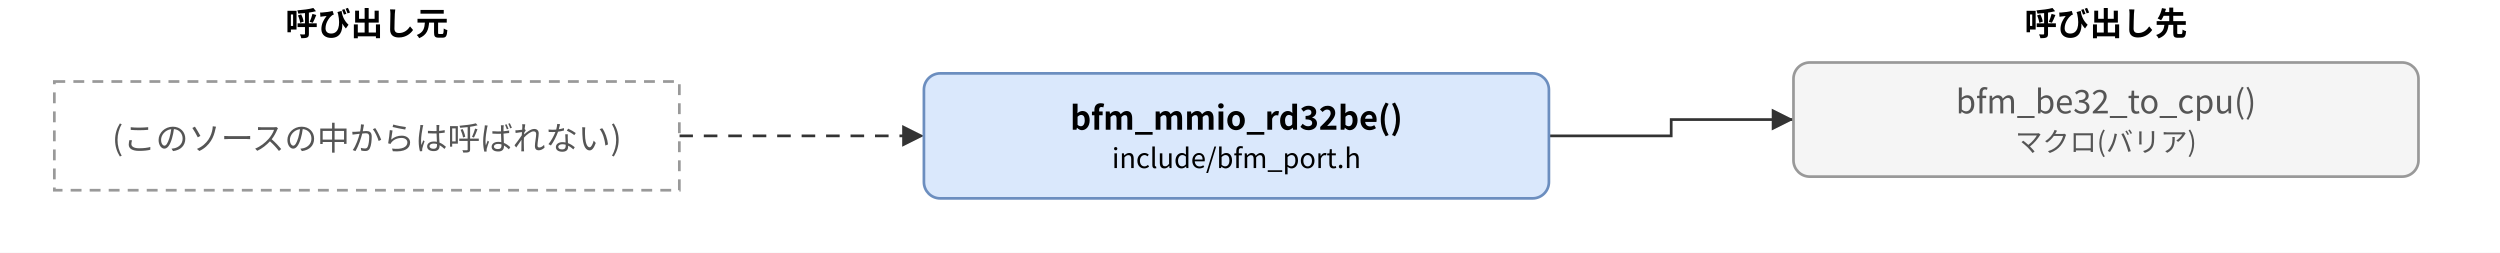
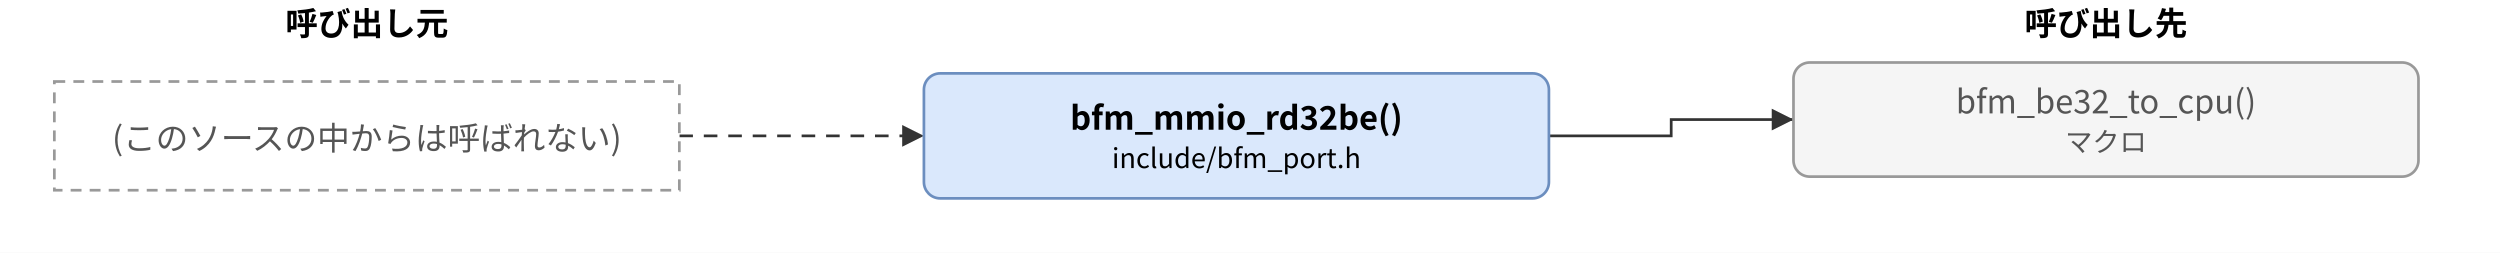
- <svg xmlns="http://www.w3.org/2000/svg" version="1.1" width="920" height="93" viewBox="0 0 920 93" font-family="Noto Sans CJK JP, Meiryo, sans-serif" content="&lt;mxfile host=&quot;bfmem-gen&quot; type=&quot;device&quot;&gt;&lt;diagram id=&quot;f856594f97015649a776&quot; name=&quot;bfm_mmio_rd32be 関係&quot;&gt;&lt;mxGraphModel dx=&quot;800&quot; dy=&quot;600&quot; grid=&quot;0&quot; gridSize=&quot;10&quot; guides=&quot;1&quot; tooltips=&quot;1&quot; connect=&quot;1&quot; arrows=&quot;1&quot; fold=&quot;1&quot; page=&quot;0&quot; pageScale=&quot;1&quot; math=&quot;0&quot; shadow=&quot;0&quot;&gt;&lt;root&gt;&lt;mxCell id=&quot;0&quot;/&gt;&lt;mxCell id=&quot;1&quot; parent=&quot;0&quot;/&gt;&lt;mxCell id=&quot;c&quot; value=&quot;bfm_mmio_rd32be()&amp;lt;br&amp;gt;&amp;lt;font style=&amp;quot;font-size:10px&amp;quot;&amp;gt;include/bfm_port.h&amp;lt;/font&amp;gt;&quot; style=&quot;rounded=1;whiteSpace=wrap;html=1;fillColor=#dae8fc;strokeColor=#6c8ebf;fontStyle=1;&quot; vertex=&quot;1&quot; parent=&quot;1&quot;&gt;&lt;mxGeometry x=&quot;340.0&quot; y=&quot;27.0&quot; width=&quot;230.0&quot; height=&quot;46.0&quot; as=&quot;geometry&quot;/&gt;&lt;/mxCell&gt;&lt;mxCell id=&quot;r0&quot; value=&quot;bfm_be32_to_cpu()&amp;lt;br&amp;gt;&amp;lt;font style=&amp;quot;font-size:10px&amp;quot;&amp;gt;マクロ(バリア)&amp;lt;/font&amp;gt;&quot; style=&quot;rounded=1;whiteSpace=wrap;html=1;fillColor=#f5f5f5;strokeColor=#999999;fontColor=#555555;&quot; vertex=&quot;1&quot; parent=&quot;1&quot;&gt;&lt;mxGeometry x=&quot;660.0&quot; y=&quot;23.0&quot; width=&quot;230.0&quot; height=&quot;42.0&quot; as=&quot;geometry&quot;/&gt;&lt;/mxCell&gt;&lt;mxCell id=&quot;l0&quot; value=&quot;(このソースの中からは呼ばれない)&quot; style=&quot;rounded=0;whiteSpace=wrap;html=1;dashed=1;strokeColor=#999999;fontColor=#555555;dashed=1;&quot; vertex=&quot;1&quot; parent=&quot;1&quot;&gt;&lt;mxGeometry x=&quot;20.0&quot; y=&quot;30.0&quot; width=&quot;230.0&quot; height=&quot;40.0&quot; as=&quot;geometry&quot;/&gt;&lt;/mxCell&gt;&lt;mxCell id=&quot;e0&quot; value=&quot;&quot; style=&quot;edgeStyle=none;html=1;rounded=0;endArrow=block;endFill=1;exitX=1;exitY=0.5;exitDx=0;exitDy=0;exitPerimeter=0;entryX=0;entryY=0.5;entryDx=0;entryDy=0;entryPerimeter=0;&quot; edge=&quot;1&quot; parent=&quot;1&quot; source=&quot;c&quot; target=&quot;r0&quot;&gt;&lt;mxGeometry relative=&quot;1&quot; as=&quot;geometry&quot;&gt;&lt;Array as=&quot;points&quot;&gt;&lt;mxPoint x=&quot;615.0&quot; y=&quot;50.0&quot;/&gt;&lt;mxPoint x=&quot;615.0&quot; y=&quot;44.0&quot;/&gt;&lt;/Array&gt;&lt;/mxGeometry&gt;&lt;/mxCell&gt;&lt;mxCell id=&quot;e1&quot; value=&quot;&quot; style=&quot;edgeStyle=none;html=1;rounded=0;endArrow=block;endFill=1;exitX=1;exitY=0.5;exitDx=0;exitDy=0;exitPerimeter=0;entryX=0;entryY=0.5;entryDx=0;entryDy=0;entryPerimeter=0;dashed=1;&quot; edge=&quot;1&quot; parent=&quot;1&quot; source=&quot;l0&quot; target=&quot;c&quot;&gt;&lt;mxGeometry relative=&quot;1&quot; as=&quot;geometry&quot;&gt;&lt;Array as=&quot;points&quot;&gt;&lt;/Array&gt;&lt;/mxGeometry&gt;&lt;/mxCell&gt;&lt;mxCell id=&quot;h0&quot; value=&quot;呼び出し元&quot; style=&quot;text;html=1;align=center;fontStyle=1;&quot; vertex=&quot;1&quot; parent=&quot;1&quot;&gt;&lt;mxGeometry x=&quot;55.0&quot; y=&quot;0&quot; width=&quot;160&quot; height=&quot;18&quot; as=&quot;geometry&quot;/&gt;&lt;/mxCell&gt;&lt;mxCell id=&quot;h1&quot; value=&quot;呼び出し先&quot; style=&quot;text;html=1;align=center;fontStyle=1;&quot; vertex=&quot;1&quot; parent=&quot;1&quot;&gt;&lt;mxGeometry x=&quot;695.0&quot; y=&quot;0&quot; width=&quot;160&quot; height=&quot;18&quot; as=&quot;geometry&quot;/&gt;&lt;/mxCell&gt;&lt;/root&gt;&lt;/mxGraphModel&gt;&lt;/diagram&gt;&lt;/mxfile&gt;">
+ <svg xmlns="http://www.w3.org/2000/svg" version="1.1" width="920" height="93" viewBox="0 0 920 93" font-family="Noto Sans CJK JP, Meiryo, sans-serif" content="&lt;mxfile host=&quot;bfmem-gen&quot; type=&quot;device&quot;&gt;&lt;diagram id=&quot;f856594f97015649a776&quot; name=&quot;bfm_mmio_rd32be 関係&quot;&gt;&lt;mxGraphModel dx=&quot;800&quot; dy=&quot;600&quot; grid=&quot;0&quot; gridSize=&quot;10&quot; guides=&quot;1&quot; tooltips=&quot;1&quot; connect=&quot;1&quot; arrows=&quot;1&quot; fold=&quot;1&quot; page=&quot;0&quot; pageScale=&quot;1&quot; math=&quot;0&quot; shadow=&quot;0&quot;&gt;&lt;root&gt;&lt;mxCell id=&quot;0&quot;/&gt;&lt;mxCell id=&quot;1&quot; parent=&quot;0&quot;/&gt;&lt;mxCell id=&quot;c&quot; value=&quot;bfm_mmio_rd32be()&amp;lt;br&amp;gt;&amp;lt;font style=&amp;quot;font-size:10px&amp;quot;&amp;gt;include/bfm_port.h&amp;lt;/font&amp;gt;&quot; style=&quot;rounded=1;whiteSpace=wrap;html=1;fillColor=#dae8fc;strokeColor=#6c8ebf;fontStyle=1;&quot; vertex=&quot;1&quot; parent=&quot;1&quot;&gt;&lt;mxGeometry x=&quot;340.0&quot; y=&quot;27.0&quot; width=&quot;230.0&quot; height=&quot;46.0&quot; as=&quot;geometry&quot;/&gt;&lt;/mxCell&gt;&lt;mxCell id=&quot;r0&quot; value=&quot;bfm_be32_to_cpu()&amp;lt;br&amp;gt;&amp;lt;font style=&amp;quot;font-size:10px&amp;quot;&amp;gt;マクロ&amp;lt;/font&amp;gt;&quot; style=&quot;rounded=1;whiteSpace=wrap;html=1;fillColor=#f5f5f5;strokeColor=#999999;fontColor=#555555;&quot; vertex=&quot;1&quot; parent=&quot;1&quot;&gt;&lt;mxGeometry x=&quot;660.0&quot; y=&quot;23.0&quot; width=&quot;230.0&quot; height=&quot;42.0&quot; as=&quot;geometry&quot;/&gt;&lt;/mxCell&gt;&lt;mxCell id=&quot;l0&quot; value=&quot;(このソースの中からは呼ばれない)&quot; style=&quot;rounded=0;whiteSpace=wrap;html=1;dashed=1;strokeColor=#999999;fontColor=#555555;dashed=1;&quot; vertex=&quot;1&quot; parent=&quot;1&quot;&gt;&lt;mxGeometry x=&quot;20.0&quot; y=&quot;30.0&quot; width=&quot;230.0&quot; height=&quot;40.0&quot; as=&quot;geometry&quot;/&gt;&lt;/mxCell&gt;&lt;mxCell id=&quot;e0&quot; value=&quot;&quot; style=&quot;edgeStyle=none;html=1;rounded=0;endArrow=block;endFill=1;exitX=1;exitY=0.5;exitDx=0;exitDy=0;exitPerimeter=0;entryX=0;entryY=0.5;entryDx=0;entryDy=0;entryPerimeter=0;&quot; edge=&quot;1&quot; parent=&quot;1&quot; source=&quot;c&quot; target=&quot;r0&quot;&gt;&lt;mxGeometry relative=&quot;1&quot; as=&quot;geometry&quot;&gt;&lt;Array as=&quot;points&quot;&gt;&lt;mxPoint x=&quot;615.0&quot; y=&quot;50.0&quot;/&gt;&lt;mxPoint x=&quot;615.0&quot; y=&quot;44.0&quot;/&gt;&lt;/Array&gt;&lt;/mxGeometry&gt;&lt;/mxCell&gt;&lt;mxCell id=&quot;e1&quot; value=&quot;&quot; style=&quot;edgeStyle=none;html=1;rounded=0;endArrow=block;endFill=1;exitX=1;exitY=0.5;exitDx=0;exitDy=0;exitPerimeter=0;entryX=0;entryY=0.5;entryDx=0;entryDy=0;entryPerimeter=0;dashed=1;&quot; edge=&quot;1&quot; parent=&quot;1&quot; source=&quot;l0&quot; target=&quot;c&quot;&gt;&lt;mxGeometry relative=&quot;1&quot; as=&quot;geometry&quot;&gt;&lt;Array as=&quot;points&quot;&gt;&lt;/Array&gt;&lt;/mxGeometry&gt;&lt;/mxCell&gt;&lt;mxCell id=&quot;h0&quot; value=&quot;呼び出し元&quot; style=&quot;text;html=1;align=center;fontStyle=1;&quot; vertex=&quot;1&quot; parent=&quot;1&quot;&gt;&lt;mxGeometry x=&quot;55.0&quot; y=&quot;0&quot; width=&quot;160&quot; height=&quot;18&quot; as=&quot;geometry&quot;/&gt;&lt;/mxCell&gt;&lt;mxCell id=&quot;h1&quot; value=&quot;呼び出し先&quot; style=&quot;text;html=1;align=center;fontStyle=1;&quot; vertex=&quot;1&quot; parent=&quot;1&quot;&gt;&lt;mxGeometry x=&quot;695.0&quot; y=&quot;0&quot; width=&quot;160&quot; height=&quot;18&quot; as=&quot;geometry&quot;/&gt;&lt;/mxCell&gt;&lt;/root&gt;&lt;/mxGraphModel&gt;&lt;/diagram&gt;&lt;/mxfile&gt;">
  <defs>
    <marker id="a" viewBox="0 0 10 10" refX="10" refY="5" markerWidth="8" markerHeight="8" orient="auto-start-reverse">
      <path d="M0,0 L10,5 L0,10 z" fill="#333333" />
    </marker>
  </defs>
  <rect x="0" y="0" width="920" height="93" fill="#ffffff" />
  <text x="135.0" y="13" font-size="12" font-weight="bold" text-anchor="middle">呼び出し元</text>
  <text x="775.0" y="13" font-size="12" font-weight="bold" text-anchor="middle">呼び出し先</text>
  <polyline points="570.0,50.0 615.0,50.0 615.0,44.0 660.0,44.0" fill="none" stroke="#333333" marker-end="url(#a)" />
  <polyline points="250.0,50.0 340.0,50.0" fill="none" stroke="#333333" stroke-dasharray="5 4" marker-end="url(#a)" />
  <rect x="340.0" y="27.0" width="230.0" height="46.0" rx="6" fill="#dae8fc" stroke="#6c8ebf" />
  <text x="455.0" y="42.5" font-size="12" text-anchor="middle" dominant-baseline="central" fill="#000000" font-weight="bold">bfm_mmio_rd32be()</text>
  <text x="455.0" y="57.5" font-size="10" text-anchor="middle" dominant-baseline="central" fill="#000000">include/bfm_port.h</text>
  <rect x="660.0" y="23.0" width="230.0" height="42.0" rx="6" fill="#f5f5f5" stroke="#999999" />
  <text x="775.0" y="36.5" font-size="12" text-anchor="middle" dominant-baseline="central" fill="#555555">bfm_be32_to_cpu()</text>
-   <text x="775.0" y="51.5" font-size="10" text-anchor="middle" dominant-baseline="central" fill="#555555">マクロ(バリア)</text>
+   <text x="775.0" y="51.5" font-size="10" text-anchor="middle" dominant-baseline="central" fill="#555555">マクロ</text>
  <rect x="20.0" y="30.0" width="230.0" height="40.0" fill="#ffffff" stroke="#999999" stroke-dasharray="4 3" />
  <text x="135.0" y="50.0" font-size="12" text-anchor="middle" dominant-baseline="central" fill="#555555">(このソースの中からは呼ばれない)</text>
</svg>
